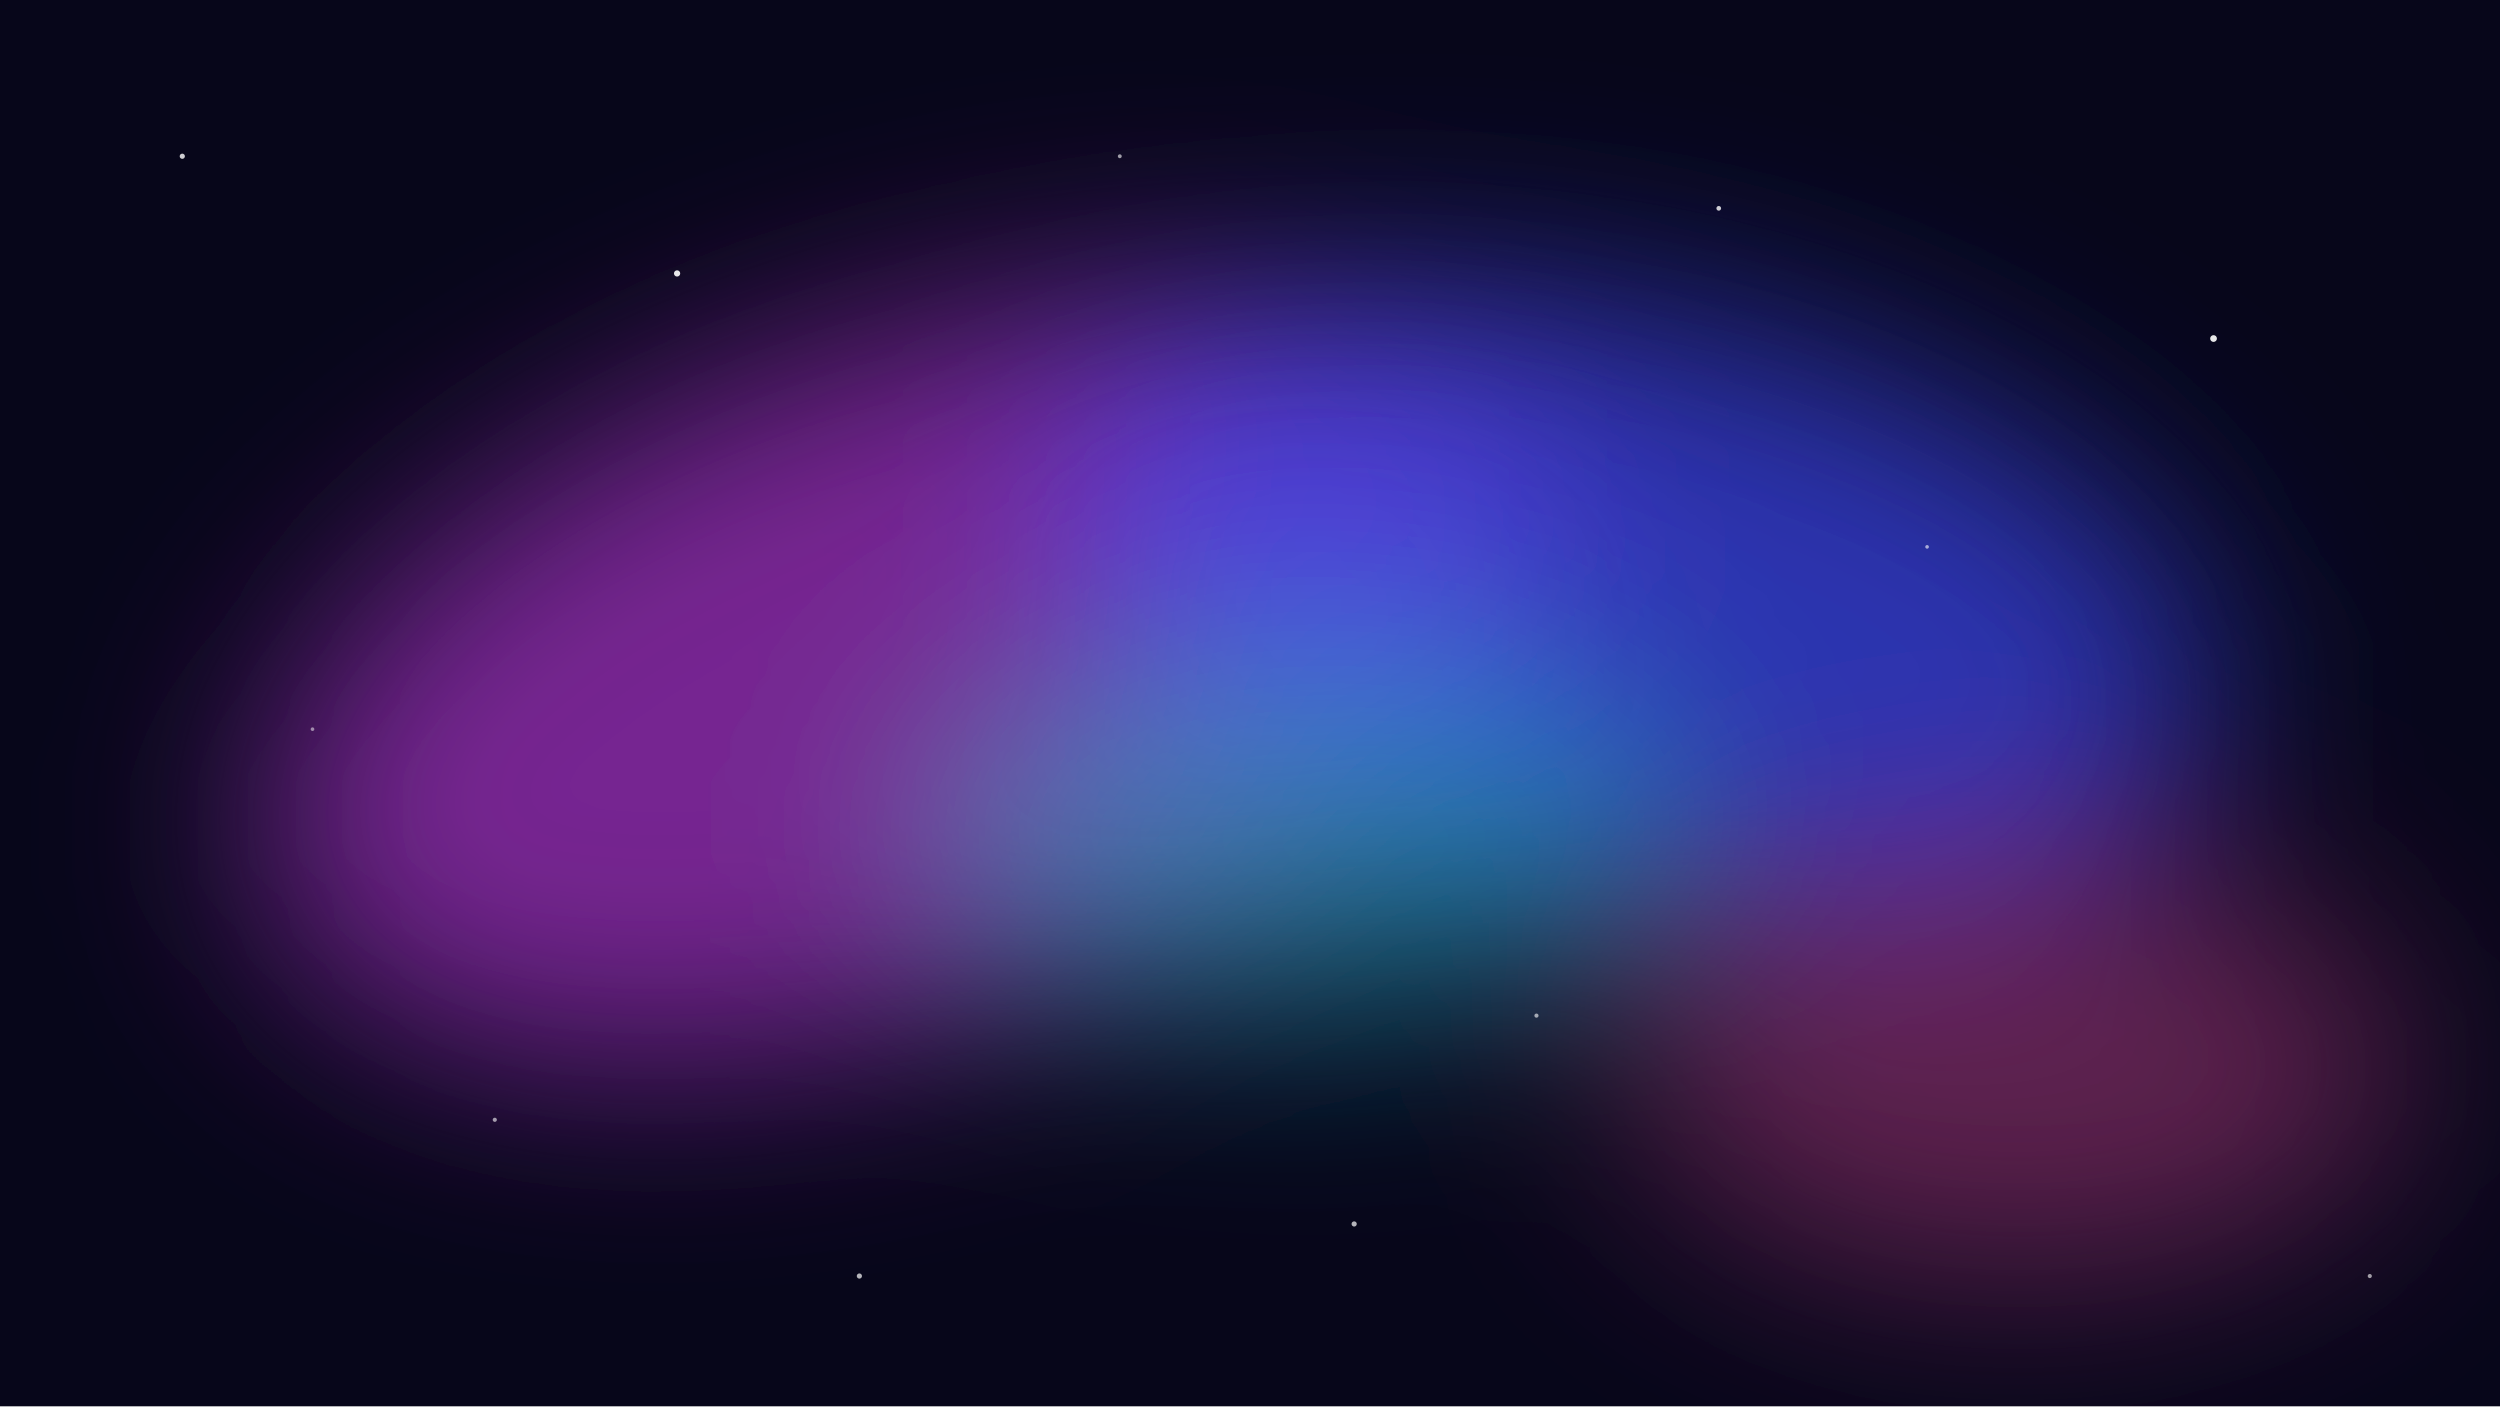
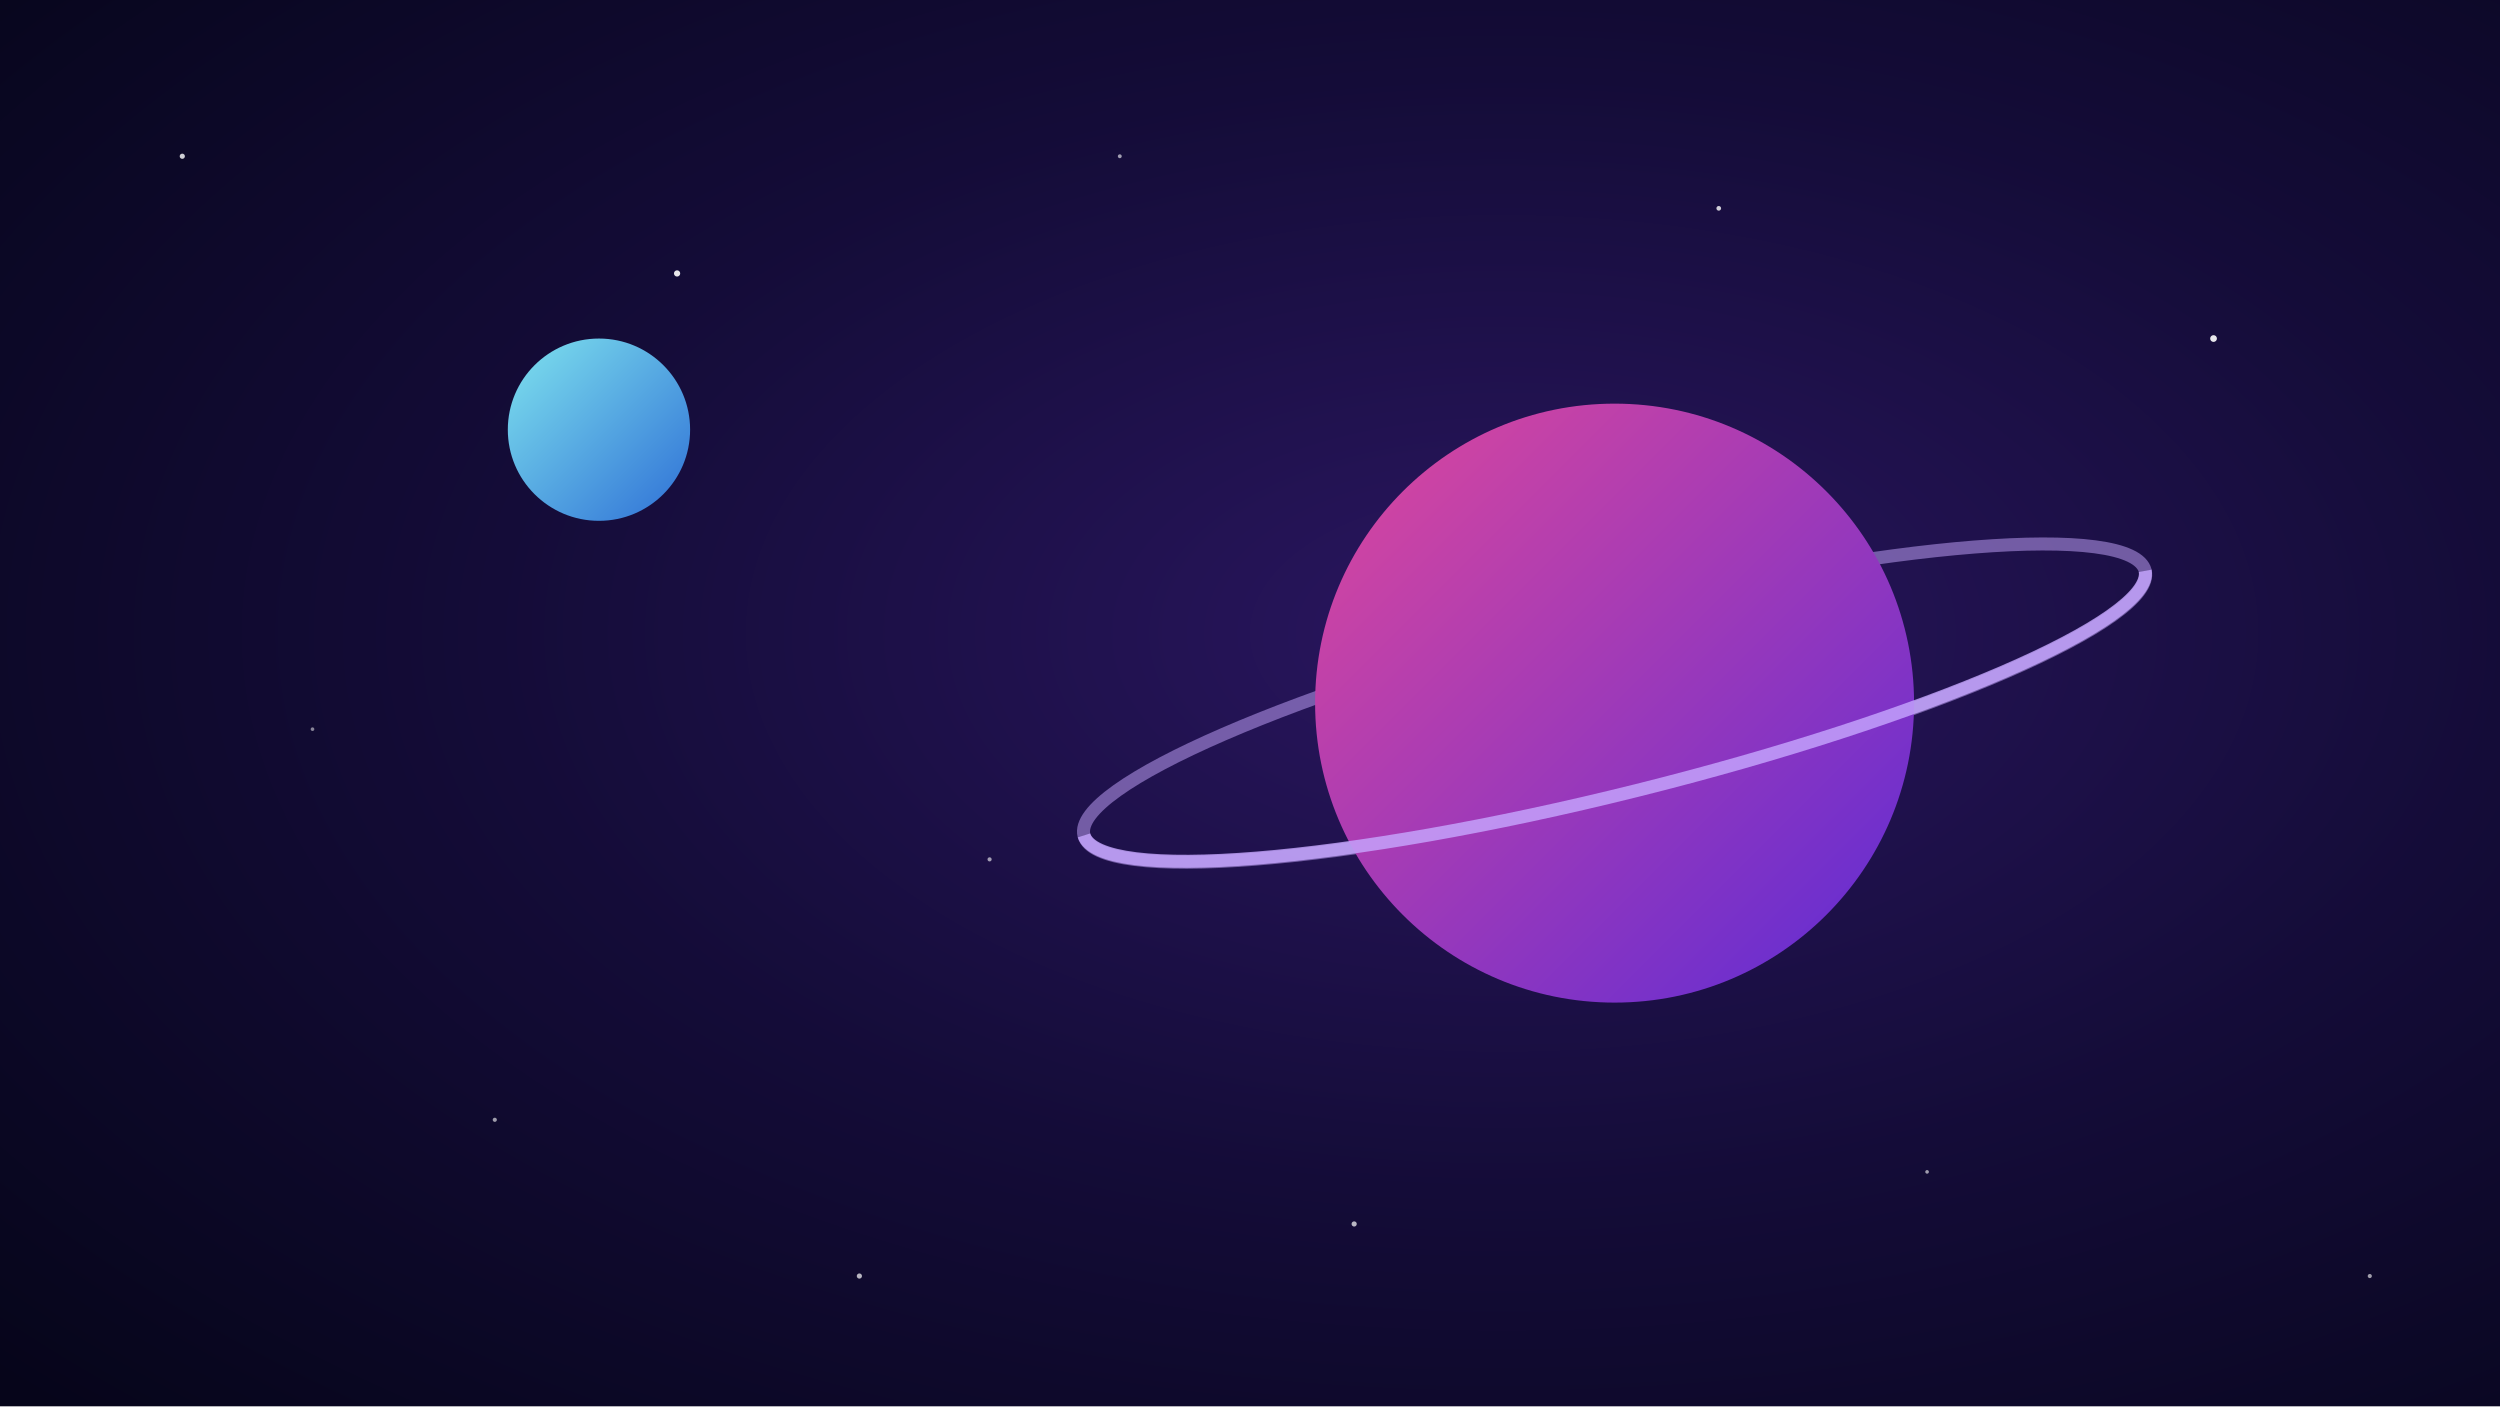
<svg xmlns="http://www.w3.org/2000/svg" width="1920" height="1080" viewBox="0 0 1920 1080" preserveAspectRatio="xMidYMid slice">
  <defs>
-     <filter id="cloud" x="-50%" y="-50%" width="200%" height="200%">
-       <feGaussianBlur stdDeviation="80" />
-     </filter>
+     <radialGradient id="space" cx="0.6" cy="0.45" r="0.8">
+       <stop offset="0" stop-color="#2a1660" />
+       <stop offset="0.5" stop-color="#140c38" />
+       <stop offset="1" stop-color="#06051a" />
+     </radialGradient>
+     <linearGradient id="planet" x1="0" y1="0" x2="1" y2="1">
+       <stop offset="0" stop-color="#e0489b" />
+       <stop offset="1" stop-color="#5b2bd6" />
+     </linearGradient>
+     <linearGradient id="moon" x1="0" y1="0" x2="1" y2="1">
+       <stop offset="0" stop-color="#7fe3ee" />
+       <stop offset="1" stop-color="#2e6fd6" />
+     </linearGradient>
  </defs>
-   <rect width="1920" height="1080" fill="#07061a" />
-   <g filter="url(#cloud)">
-     <ellipse cx="700" cy="520" rx="520" ry="260" fill="#b236d1" opacity="0.65" transform="rotate(-18 700 520)" />
-     <ellipse cx="1250" cy="460" rx="460" ry="220" fill="#3a46f0" opacity="0.7" transform="rotate(12 1250 460)" />
-     <ellipse cx="1000" cy="640" rx="300" ry="140" fill="#23c2d6" opacity="0.5" />
-     <ellipse cx="1550" cy="820" rx="300" ry="160" fill="#e0489b" opacity="0.4" />
-   </g>
+   <rect width="1920" height="1080" fill="url(#space)" />
  <g fill="#ffffff">
    <circle cx="140" cy="120" r="2" opacity="0.8" />
    <circle cx="380" cy="860" r="1.6" opacity="0.6" />
    <circle cx="520" cy="210" r="2.4" opacity="0.9" />
    <circle cx="860" cy="120" r="1.5" opacity="0.6" />
    <circle cx="1040" cy="940" r="2" opacity="0.7" />
    <circle cx="1320" cy="160" r="1.8" opacity="0.8" />
-     <circle cx="1480" cy="420" r="1.4" opacity="0.6" />
+     <circle cx="1480" cy="900" r="1.4" opacity="0.6" />
    <circle cx="1700" cy="260" r="2.6" opacity="0.9" />
    <circle cx="1820" cy="980" r="1.6" opacity="0.6" />
    <circle cx="240" cy="560" r="1.4" opacity="0.5" />
-     <circle cx="1180" cy="780" r="1.6" opacity="0.6" />
+     <circle cx="760" cy="660" r="1.6" opacity="0.6" />
    <circle cx="660" cy="980" r="2" opacity="0.7" />
  </g>
+   <ellipse cx="1240" cy="540" rx="420" ry="70" fill="none" stroke="#c7a8ff" stroke-width="10" opacity="0.5" transform="rotate(-14 1240 540)" />
+   <circle cx="1240" cy="540" r="230" fill="url(#planet)" />
+   <path d="M 832.5 641.6 A 420 70 -14 0 0 1647.5 438.4" fill="none" stroke="#c7a8ff" stroke-width="10" opacity="0.8" />
+   <circle cx="460" cy="330" r="70" fill="url(#moon)" />
</svg>
